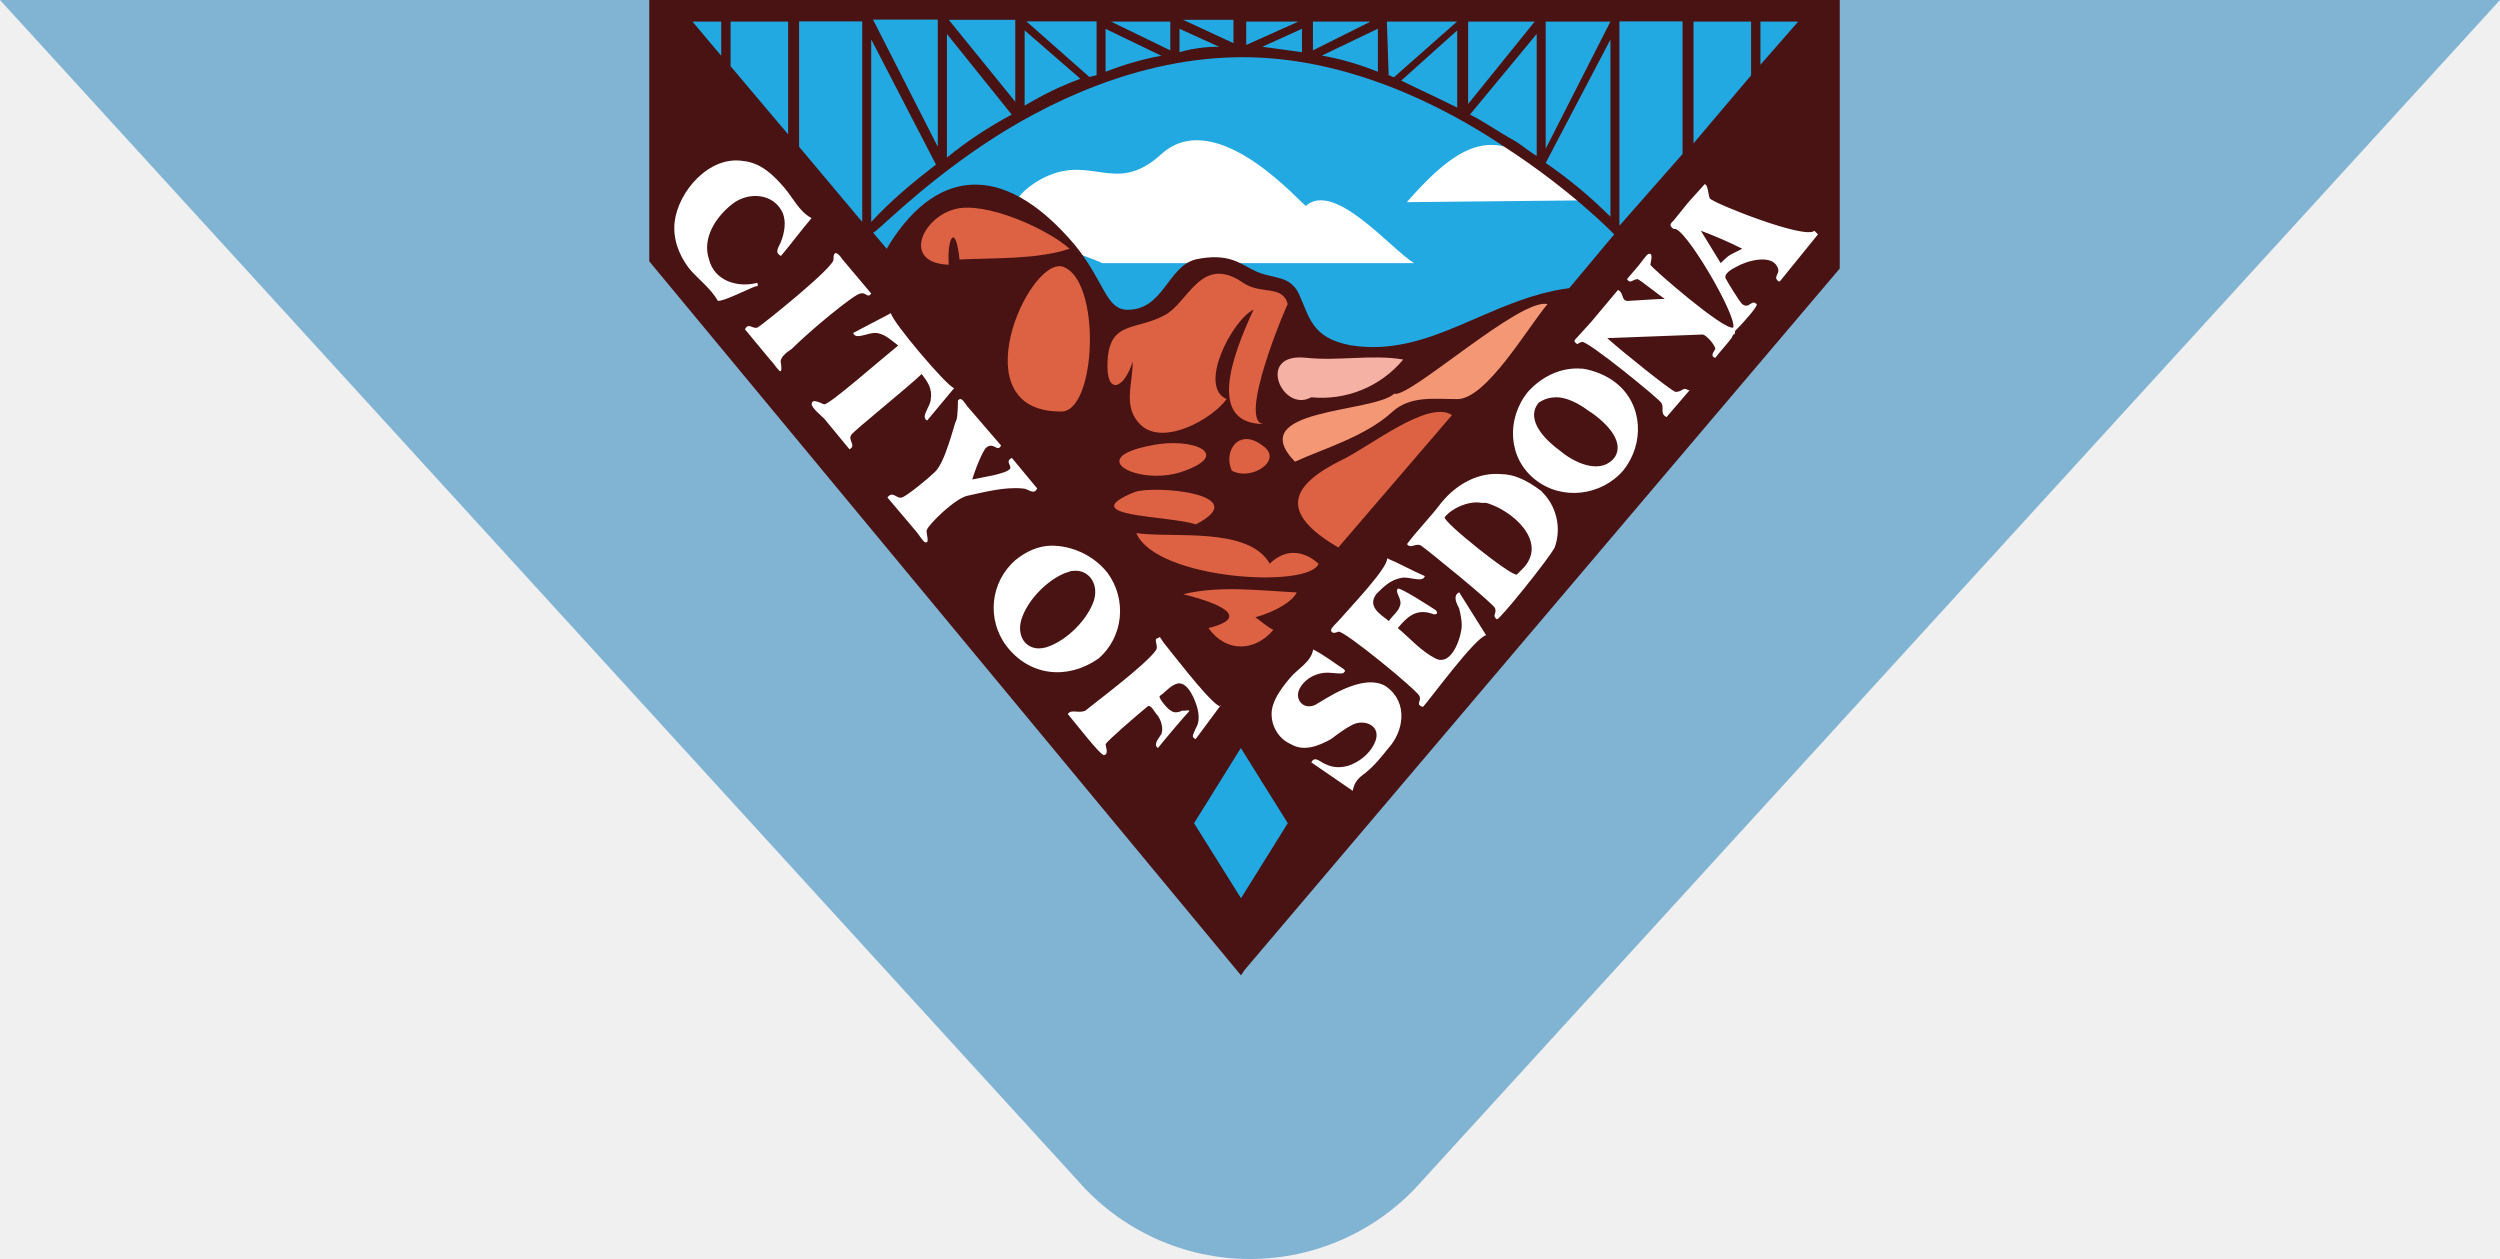
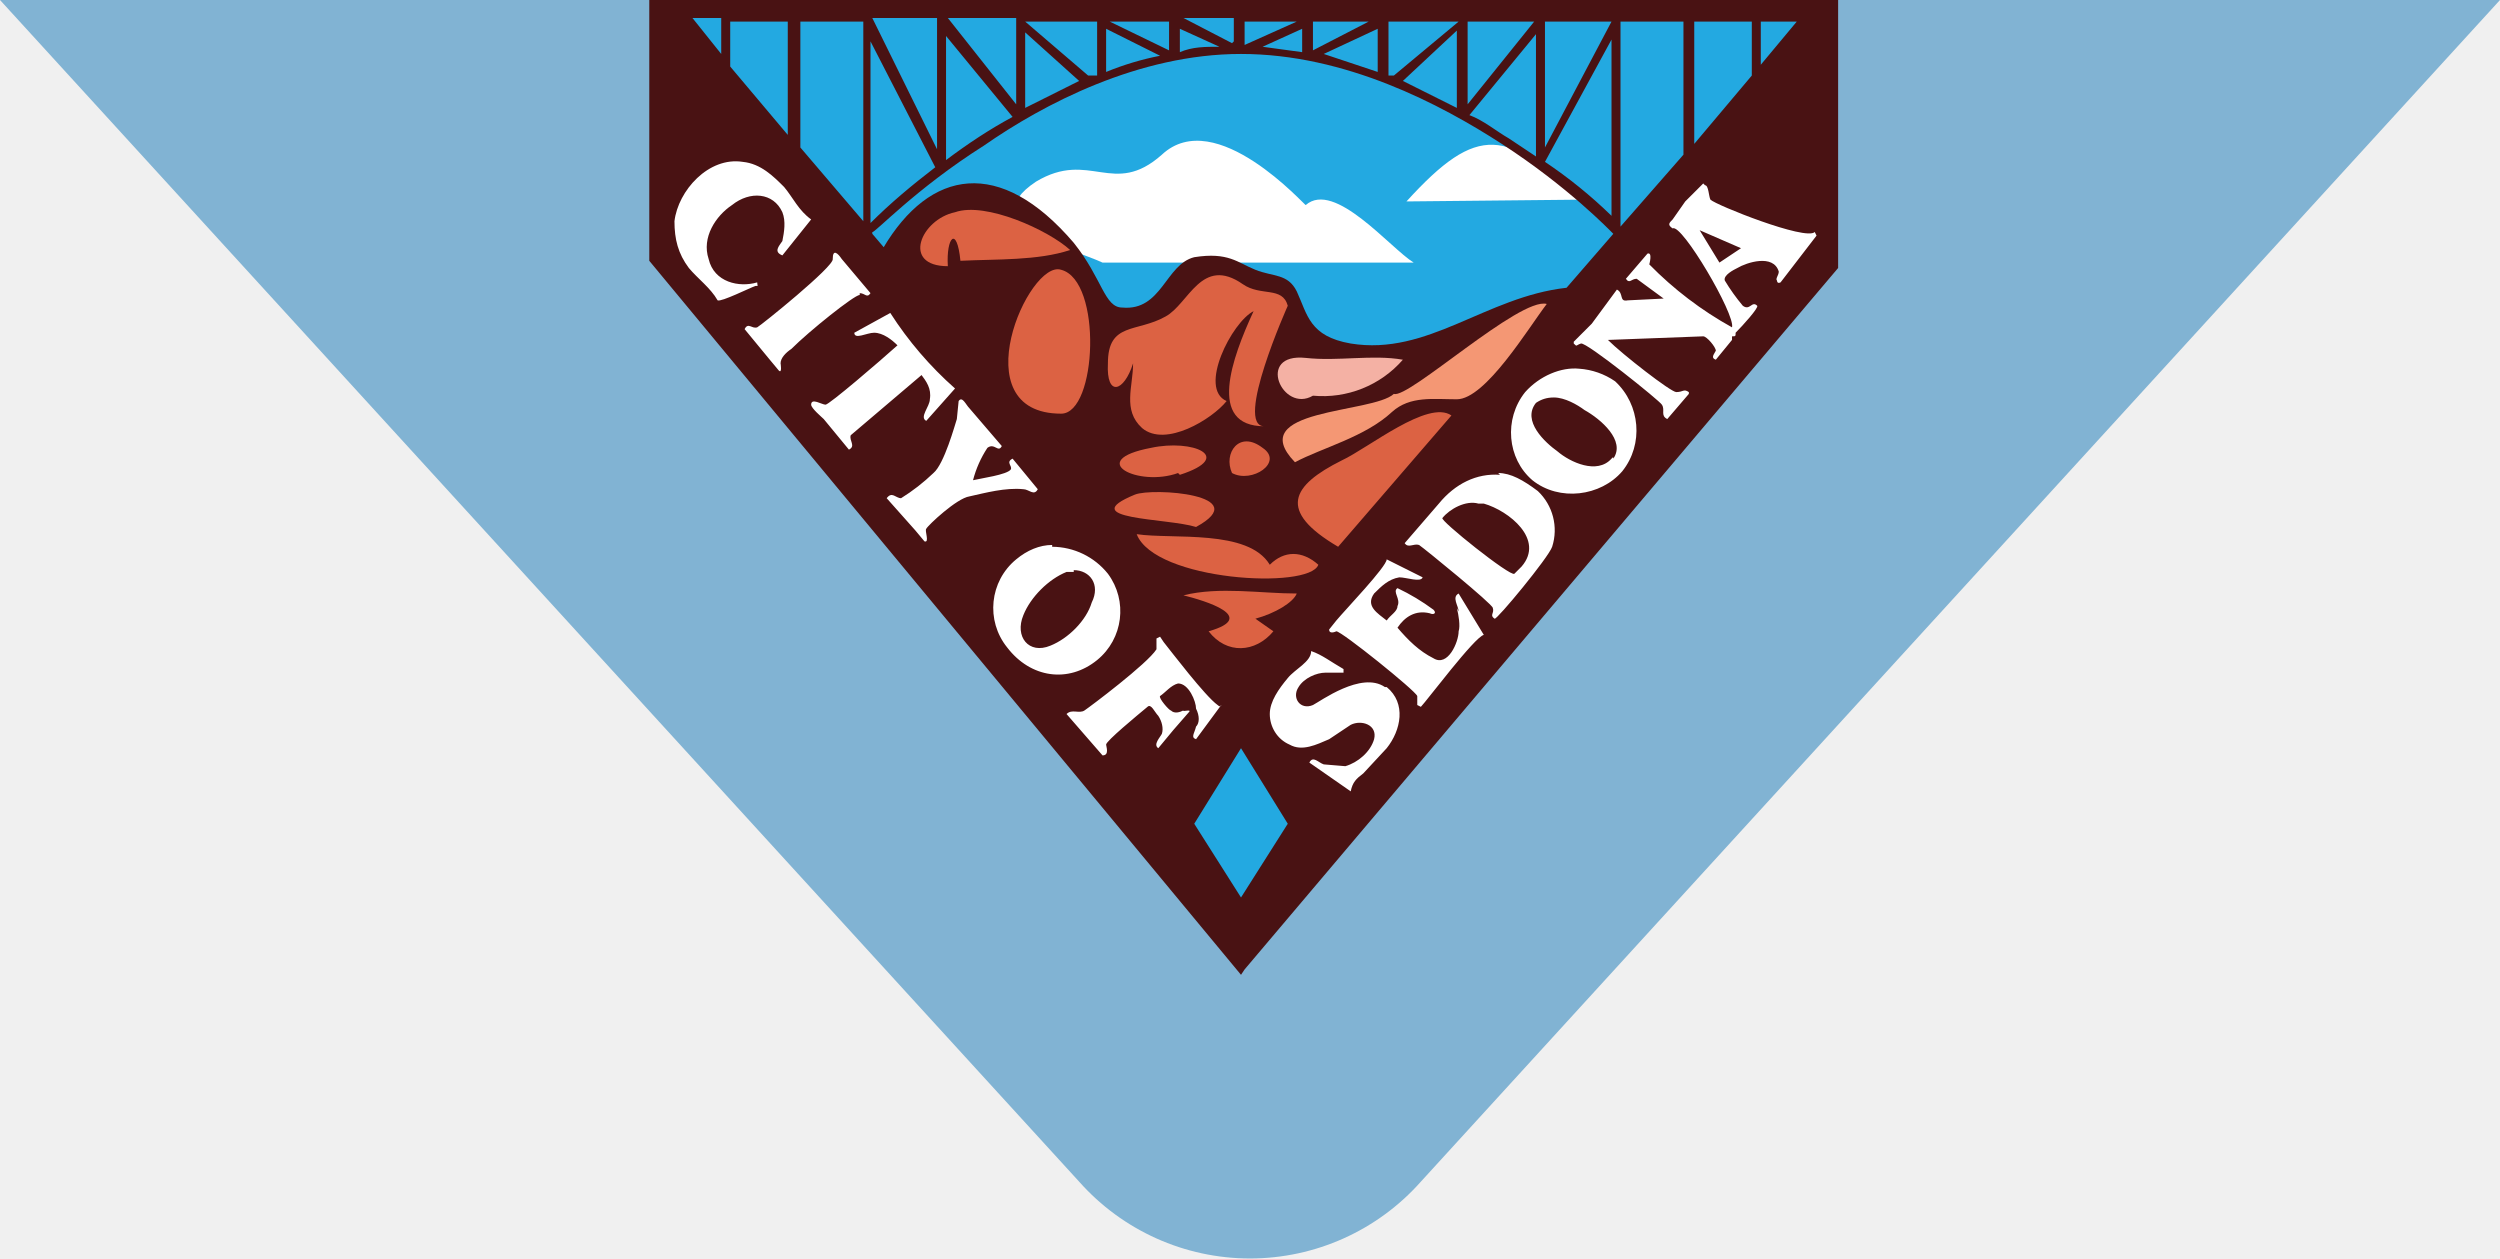
<svg xmlns="http://www.w3.org/2000/svg" width="139" height="70" fill="none">
-   <path d="M139 0H0l59.93 65.65a12.7 12.7 0 0019.14 0L139 0z" fill="#81B3D3" />
-   <path d="M36.8.5L69 38.2 101.09.7 36.8.5z" fill="#23A9E1" />
-   <path d="M61.27 14.63h17.35c-1.3-.8-4.41-4.58-6.01-3.19-.1.1-4.92-5.67-8.03-2.88-2.7 2.48-4-.3-7.02 1.59-3.6 2.39 2 3.68 3.71 4.47zm26.78-3.49l-9.83.1c3.91-4.47 5.62-3.98 9.83-.1z" fill="#fff" />
-   <path d="M97.88 3.58V1.2h2.1l-2.1 2.4zm-49.34 9.35c.1.1 2.4-2.38 6.11-4.87 3.41-2.29 8.63-4.88 14.45-4.88 5.81 0 11.13 2.69 14.54 4.98 3.7 2.39 6.01 4.77 6.11 4.87l-2.5 2.99c-4.52.6-7.73 3.88-12.14 3.18-2.2-.4-2.3-1.59-2.9-2.88-.5-1-1.31-.8-2.31-1.2-.9-.4-1.5-1.1-3.41-.7-1.6.4-1.8 2.9-3.91 2.8-1.1-.1-1.2-1.6-2.81-3.59-4.11-4.87-7.92-4.18-10.53.3L68.89 37.1 48.54 12.93zM40.1 1.2v1.9l-1.6-1.9h1.6zm54.06 0h3.2v2.99l-3.2 3.78V1.19zm-4.12 11.35V1.19h3.51v7.37l-3.5 3.98c.1 0 0 0 0 0zm-.5-10.35v9.85c-1.1-1.1-2.3-2.1-3.6-2.99l3.6-6.86zm-4.1-.3v6.77c-.51-.3-.91-.7-1.51-1-.7-.4-1.4-.9-2.2-1.3l3.7-4.47zm-4.42-.2v4.28c-1-.5-2.1-1-3.11-1.5l3.1-2.78zm.6-.5h3.71l-3.7 4.58V1.19zm4.31 0h3.61l-3.6 7.07V1.19zm-8.82 0h3.9l-3.5 3.09c-.1 0-.2-.1-.3-.1l-.1-2.99zm-.5.4v2.39c-1-.4-2-.7-3.11-.9l3.1-1.49zm-4.22 0v1.3l-2.2-.3 2.2-1zm-6.81 0l2.2 1c-.8 0-1.5.1-2.2.3v-1.3zm-4.12 0l3.11 1.5c-1.1.2-2.1.5-3.1.89V1.59zm3.61 1.2l-3.3-1.6h3.3v1.6zm3.51-.4l-2.8-1.3h2.8v1.3zm.7-1.2h2.91l-2.9 1.3v-1.3zm3.72 0h3.2l-3.2 1.6v-1.6zM60.57 4.28l-3.5-3.09h3.9v2.99l-.4.1zm-3.6-2.59l3.1 2.69c-1.1.4-2.1.9-3.1 1.49V1.69zm-4.32.2l3.6 4.48c-1.3.7-2.5 1.49-3.6 2.39V1.89zm-4.21.3l3.6 6.96c-1.3 1-2.5 2-3.6 3.19V2.19zm3.7 5.97l-3.6-7.07h3.6v7.07zm4.32-2.49L52.75 1.1h3.7v4.58zm-12.64 1.8l-3.2-3.79V1.2h3.2v6.27zm.6-6.28h3.52v11.15l-3.51-4.18V1.19zM69.3 0H36.1v14.53L69 54.23l.2-.3 33.09-39V0h-33z" fill="#491213" />
-   <path d="M66.39 45.77l2.6-4.18 2.61 4.18-2.6 4.17-2.61-4.17z" fill="#23A9E1" />
-   <path d="M74.41 30.44c-3.4-1.99-2.6-3.48.2-4.87 1.5-.7 4.81-3.38 6.12-2.49l-6.32 7.36zm-2.3 2.5c-2.01-.1-4.32-.4-6.32.1 1.2.29 4.2 1.18 1.4 1.88 1 1.4 2.6 1.3 3.61.1-.4-.2-.7-.5-1-.7 1.1-.3 2.1-.9 2.3-1.39zm1.2-1.6c-.9-.8-1.9-.8-2.71 0-1.2-2.09-5.42-1.4-7.42-1.7 1.1 2.6 9.63 3.1 10.13 1.7zm-6.82-2.19c-1.6-.5-6.82-.4-3.41-1.79 1.1-.4 6.72.1 3.4 1.8zm2-2.98c-.5-1.1.4-2.4 1.7-1.4 1.21.8-.6 2-1.7 1.4zm-2.9.1c-2.31.7-5.32-.8-1.6-1.5 2.3-.5 4.7.5 1.6 1.5.1 0-.1 0 0 0zm-2.61-6.17c-.5 1.59-1.5 1.89-1.4 0 .1-2.3 1.6-1.7 3.2-2.59 1.3-.7 2-3.38 4.32-1.8 1 .7 2.2.1 2.5 1.2 0-.1-2.9 6.67-1.3 6.67-3.21 0-1.8-3.78-.6-6.37-1.2.6-3.11 4.28-1.5 4.98-.8 1.1-3.42 2.58-4.72 1.49-1.1-1-.5-2.29-.5-3.58zm-4.01 2.78c-5.62 0-1.8-8.55.1-8.06 2.2.7 1.9 8.16-.1 8.06zm-6.22-8.16c-2.6-.1-1.5-2.58.3-3.08 1.7-.5 5.21 1.1 6.42 2.19-1.8.6-4.11.5-6.12.6-.2-2-.7-1.3-.6.3z" fill="#DC6243" />
-   <path d="M72 25.67c-2.9-2.99 4.32-2.69 5.52-3.78.8.3 7.02-5.37 8.52-4.98-1.1 1.3-3.4 5.28-5.01 5.28-1.3 0-2.6-.2-3.61.7-1.5 1.39-3.91 2.08-5.42 2.78z" fill="#F49774" />
-   <path d="M72.9 22.09c-1.6.9-3.1-2.49-.3-2.2 1.81.2 3.72-.2 5.42.1a5.9 5.9 0 01-5.11 2.1z" fill="#F4B1A4" />
-   <path d="M51.25 20.8c.3.4.6.79.5 1.39 0 .4-.6 1-.2 1.19l1.5-1.8c-.4-.09-3.51-3.77-3.51-4.17l-2.1 1.1c.1.4.8 0 1.2 0 .5 0 .9.4 1.3.7-1.1.89-3.8 3.27-4.11 3.27-.1 0-.7-.4-.7 0 0 .2.6.7.7.8l1.4 1.7c.4-.2-.1-.5.1-.8.1-.2 3.21-2.69 3.92-3.39zm-3.41-4.48c.3-.1.4.3.6 0l-1.6-1.9c-.2-.3-.5-.6-.5 0 .1.4-4.02 3.69-4.22 3.79-.3.1-.5-.3-.7.1l1.4 1.69c.2.2.3.4.5.6.2.2.1-.4.1-.4-.1-.3.3-.6.6-.8 1-1 3.51-3.08 3.82-3.08zm-5.72-.6c-1.1.3-2.4-.1-2.7-1.3-.4-1.19.4-2.38 1.3-3.08.9-.7 2.3-.6 2.8.5.2.5.1 1.1-.1 1.6-.1.29-.4.59 0 .79.6-.7 1.1-1.4 1.7-2.1-.7-.39-1-1.09-1.5-1.68-.6-.7-1.3-1.4-2.3-1.5-1.9-.3-3.61 1.7-3.81 3.39-.1.9.2 1.79.8 2.58.5.6 1.2 1.1 1.6 1.8.2.1 1.8-.7 2.1-.8.21 0 .1-.1.1-.2-.5.2 0 0 0 0zM67.69 39.2c-.7-.5-2.6-2.99-3-3.48l-.2-.3-.2.1c-.1.1.1.4 0 .6-.5.8-3.72 3.18-3.92 3.38-.4.2-.8-.1-1 .2.5.6 1.8 2.28 2 2.28.3 0 .1-.5.1-.6.1-.2 1.7-1.58 2.31-2.08.2-.2.4.3.6.5.2.3.3.7.2 1-.1.19-.5.59-.2.79.4-.5 1.5-1.8 1.7-2 .2-.2-.4 0-.3-.1-.2.1-.5.2-.7 0-.1 0-.7-.69-.6-.79.3-.2.6-.6 1-.7.6-.1 1 1 1.1 1.4.1.4.1.8-.1 1.1-.1.3-.3.49 0 .59l1.41-1.9c0 .1-.1.1-.2 0-.1 0 .1.1 0 0zm-9.22-8.86c-.7 0-1.4.3-2.01.8a3.52 3.52 0 00-.5 4.78c1.3 1.69 3.4 1.89 5.11.7 1.4-1.2 1.6-3.3.5-4.78-.8-1-2-1.5-3.1-1.5zm1.2 1.4c.9-.1 1.5.8 1.1 1.79-.4 1-1.4 1.99-2.4 2.39-1.2.5-2.01-.5-1.5-1.7.4-.99 1.4-1.99 2.4-2.38.1 0 .2-.1.4-.1zm-2.8-4.58c.3 0 .6.4.8 0l-1.41-1.7c-.4.2 0 .4-.1.6-.2.3-1.7.5-2.1.6.1-.4.6-1.69.8-1.79.4-.3.6.3.8-.1l-1.8-2.09c-.2-.2-.4-.7-.6-.4 0 0 0 1-.1 1.1-.11.2-.61 2.39-1.21 2.89-.3.3-1.5 1.29-1.8 1.39-.3.1-.5-.4-.81 0l1.6 1.89c.1.1.4.6.5.6.3.1 0-.6.1-.7.1-.3 1.61-1.8 2.31-1.9.9-.19 2-.49 3.01-.39.2 0-.2 0 0 0zm24.26 6.67c.1.4.2.9.1 1.29-.1.6-.6 1.89-1.4 1.5-.8-.4-1.4-1.1-2.11-1.7.5-.6 1-1.1 1.9-.8.2.1.4 0 .2-.2-.3-.2-2-1.29-2.1-1.19-.2.2.3.6.1 1-.1.3-.4.5-.6.8-.5-.4-1.2-.8-.7-1.5.4-.4.8-.8 1.4-.9.4-.1 1.2.3 1.3-.1-.7-.3-1.4-.7-2.1-.99.1.5-2.2 2.89-2.7 3.48-.1.1-.41.4-.41.5 0 .3.4.1.4.1.3-.1 4.41 3.28 4.51 3.58.1.2-.1.4 0 .5 0 0 .1.1.2.1.3-.3 2.91-3.88 3.51-3.98l-1.5-2.39c-.4.2-.1.7 0 .9zm-4.01 4.37c-1.3-.9-3.61.8-4.01 1-.7.3-1.2-.4-.8-1 .3-.5.9-.8 1.5-.8.2 0 .9.1.9 0 .1-.1.1-.1 0-.2-.6-.39-1.1-.79-1.7-1.09-.1.7-.9 1.1-1.3 1.6-.5.6-1.01 1.29-1.01 1.99s.4 1.39 1.1 1.69c.7.4 1.5.1 2.21-.3.4-.3.8-.6 1.2-.8.6-.3 1.5 0 1.3.8-.2.7-.9 1.3-1.6 1.5-.4.1-.8.1-1.2-.1-.3-.1-.6-.5-.8-.1l2.3 1.58c.1-.5.3-.7.7-.99.5-.4.9-.9 1.3-1.4.81-.89 1.11-2.48-.1-3.38zm17.65-27.95c0 .1 0 .1 0 0l-.9 1-.8.99c-.2.2-.3.3 0 .5.5-.3 3.5 4.77 3.3 5.47-.5.2-4.51-3.29-4.61-3.49 0-.1.2-.7-.1-.6-.1 0-.5.6-.6.7l-.6.7c.2.3.3 0 .6 0 .2.1 1.2.9 1.5 1.1-.5 0-1.7.1-1.9.1-.6.1-.3-.4-.7-.6l-1.5 1.79-.91 1v.1c.2.2.1.1.4 0 .3-.1 4.31 3.18 4.41 3.38.2.3-.1.6.3.8l1.2-1.4c.1-.1.1-.1 0-.1-.3-.2-.3.1-.7.1-.3-.1-2.9-2.19-3.8-2.99l5.3-.2c.2 0 .71.6.71.8-.1.2-.3.4 0 .5.3-.4.6-.7.9-1.1l.1-.2c.1 0 .1-.1.1-.2l.1-.1c.3-.3 1.2-1.29 1.1-1.39-.3-.3-.4.3-.8 0-.2-.2-.8-1.2-.9-1.39-.2-.3.4-.6.6-.7.5-.3 2.1-.8 2.31.2 0 .2-.2.4-.1.5 0 0 .1.2.2.1l2.1-2.59-.2-.2c-.5.5-5.51-1.49-5.81-1.79-.1-.2-.1-.8-.3-.8zm-.2 2.58c.8.3 1.5.6 2.3 1l-.6.3c-.2.1-.4.3-.6.5l-1.1-1.8zm-6.62 7.67c-1.1-.1-2.2.4-3 1.29-1.21 1.5-1.11 3.68.4 4.87 1.5 1.2 3.7.9 4.9-.5 1.2-1.49 1.1-3.68-.4-4.87-.5-.4-1.2-.7-1.9-.8zm-1.4 1.59c.6 0 1.3.4 1.7.7.8.5 2.2 1.68 1.5 2.68 0-.1.1-.1-.1.1-.8.8-2.2.1-2.9-.5-.7-.5-2.01-1.69-1.2-2.68.3-.2.6-.3 1-.3zm-3.11 4.27c-1.2-.1-2.41.5-3.31 1.6-.6.8-1.3 1.49-1.9 2.29.2.3.5-.1.8.1.3.2 4.1 3.28 4.1 3.48.1.3-.2.4.1.6.1.1 2.91-3.39 3.21-3.99.4-1.09.1-2.38-.8-3.18.1.1.2.1 0 0-.8-.6-1.5-.9-2.2-.9zm-1.1 1.6h.3c1.4.4 3.4 2.09 2.1 3.58l-.4.4c-.2.2-4.21-2.99-4.01-3.19.4-.5 1.3-.9 2-.8z" fill="#fff" />
+   <path d="M139 0H0l60 65.7a12.7 12.7 0 0019 0L139 0z" fill="#81B3D3" />
+   <path d="M36.8.5L69 38.2 101 .7 36.9.5z" fill="#23A9E1" />
+   <path d="M61.3 14.6h17.3c-1.3-.8-4.4-4.6-6-3.2 0 .1-5-5.6-8-2.8-2.7 2.4-4-.3-7 1.5-3.6 2.4 2 3.7 3.7 4.5zM88 11.1l-9.8.1c4-4.4 5.6-4 9.8 0z" fill="#fff" />
+   <path d="M97.9 3.6V1.2h2l-2 2.4zm-49.4 9.3c.1.1 2.4-2.4 6.2-4.8C58 5.8 63.3 3 69 3c5.8 0 11.1 2.8 14.5 5 3.7 2.4 6 4.8 6.2 5l-2.6 3c-4.5.5-7.7 3.8-12 3.1-2.3-.4-2.4-1.6-3-2.9-.5-1-1.3-.8-2.3-1.2-1-.4-1.5-1-3.4-.7-1.6.4-1.8 3-4 2.8-1 0-1.1-1.6-2.7-3.6-4.1-4.8-8-4.1-10.6.3L69 37.1 48.5 13zM40.1 1.2V3l-1.6-2h1.6zm54 0h3.3v3L94.2 8V1.2zm-4 11.3V1.2h3.5v7.4l-3.5 4zm-.5-10.3V12a26 26 0 00-3.7-3l3.7-6.8zm-4.2-.3v6.8l-1.5-1c-.7-.4-1.4-1-2.2-1.3l3.7-4.5zM81 1.7V6l-3-1.5 3-2.8zm.6-.5h3.7l-3.7 4.6V1.2zm4.3 0h3.7l-3.7 7v-7zm-8.8 0h4l-3.6 3h-.3v-3zm-.5.4V4l-3-1 3-1.4zm-4.2 0v1.3l-2.2-.3 2.2-1zm-6.8 0l2.2 1c-.8 0-1.5 0-2.2.3V1.6zm-4.1 0l3 1.5a16 16 0 00-3 .9V1.6zM65 2.8l-3.3-1.6H65v1.6zm3.5-.4L65.8 1h2.8v1.3zm.7-1.2h2.9l-2.9 1.3V1.2zm3.7 0h3.2L73 2.8V1.2zm-12.4 3l-3.5-3H61v3h-.4zM57 1.8l3 2.7-3 1.5V1.7zm-4.4.2l3.7 4.5c-1.3.7-2.5 1.5-3.7 2.4v-7zm-4.2.3l3.6 7c-1.3 1-2.5 2-3.6 3.1V2.2zm3.7 6L48.5 1h3.6v7zm4.4-2.5L52.7 1h3.8v4.6zM43.8 7.5l-3.2-3.8V1.2h3.2v6.3zm.6-6.3H48v11.1l-3.5-4.1v-7zM69.3 0H36.1v14.5L69 54.2l.2-.3 33-39V0H69.4z" fill="#491213" />
+   <path d="M66.4 45.8l2.6-4.2 2.6 4.2-2.6 4.1-2.6-4.1z" fill="#23A9E1" />
+   <path d="M74.4 30.4c-3.4-2-2.6-3.4.2-4.8 1.5-.7 4.8-3.4 6.1-2.5l-6.3 7.3zM72.1 33c-2 0-4.3-.4-6.3.1 1.2.3 4.2 1.2 1.4 2 1 1.3 2.6 1.2 3.6 0l-1-.7c1.1-.3 2.1-.9 2.3-1.4zm1.2-1.6c-.9-.8-1.9-.8-2.7 0-1.2-2-5.4-1.4-7.4-1.7 1 2.6 9.6 3.1 10.1 1.7zm-6.8-2.1c-1.6-.5-6.8-.4-3.4-1.8 1-.4 6.7 0 3.4 1.8zm2-3c-.5-1.1.4-2.4 1.7-1.4 1.2.8-.6 2-1.7 1.4zm-3 0c-2.2.8-5.2-.7-1.5-1.4 2.3-.5 4.7.5 1.6 1.5 0 0-.1 0 0 0zM63 20.2c-.5 1.6-1.5 1.9-1.4 0 0-2.3 1.6-1.7 3.2-2.6 1.3-.7 2-3.4 4.3-1.8 1 .7 2.2.1 2.5 1.2 0 0-3 6.7-1.3 6.7-3.2 0-1.8-3.8-.6-6.4-1.2.6-3.1 4.3-1.5 5-.8 1-3.4 2.6-4.7 1.5-1.1-1-.5-2.3-.5-3.6zm-4 2.8c-5.6 0-1.8-8.6 0-8 2.3.6 2 8 0 8zm-6.3-8.2c-2.6 0-1.5-2.6.4-3 1.7-.6 5.2 1 6.4 2.1-1.8.6-4.1.5-6.1.6-.2-2-.8-1.3-.7.3z" fill="#DC6243" />
+   <path d="M72 25.7c-2.9-3 4.3-2.7 5.5-3.8.8.3 7-5.4 8.5-5-1 1.3-3.4 5.3-5 5.3-1.3 0-2.6-.2-3.6.7-1.5 1.4-3.9 2-5.4 2.8z" fill="#F49774" />
+   <path d="M73 22c-1.7 1-3.2-2.4-.4-2.1 1.8.2 3.7-.2 5.4.1a5.9 5.9 0 01-5 2z" fill="#F4B1A4" />
+   <path d="M51.2 20.8c.3.4.6.8.5 1.4 0 .4-.6 1-.2 1.2l1.6-1.8a20 20 0 01-3.6-4.2l-2 1.1c0 .4.7 0 1.1 0 .5 0 1 .4 1.3.7-1 .9-3.8 3.3-4 3.3-.2 0-.8-.4-.8 0 0 .2.6.7.7.8l1.4 1.7c.4-.2 0-.5.1-.8l4-3.4zm-3.4-4.5c.3 0 .4.3.6 0l-1.6-1.9c-.2-.3-.5-.6-.5 0 .1.4-4 3.7-4.2 3.8-.3.1-.5-.3-.7.1l1.4 1.7.5.6c.2.2.1-.4.1-.4 0-.3.3-.6.6-.8 1-1 3.5-3 3.8-3zm-5.7-.6c-1 .3-2.4 0-2.7-1.3-.4-1.2.4-2.4 1.3-3 1-.8 2.3-.7 2.8.4.2.5.1 1.1 0 1.6-.2.3-.5.6 0 .8l1.6-2c-.7-.5-1-1.2-1.5-1.8-.6-.6-1.3-1.3-2.3-1.4-1.9-.3-3.6 1.6-3.8 3.3 0 1 .2 1.8.8 2.6.5.6 1.2 1.1 1.6 1.8.2.1 1.8-.7 2.1-.8.2 0 .1 0 .1-.2-.5.2 0 0 0 0zm25.6 23.5c-.7-.5-2.6-3-3-3.5l-.2-.3-.2.1v.6c-.5.8-3.7 3.2-4 3.4-.3.2-.7-.1-1 .2l2 2.3c.4 0 .2-.5.2-.6 0-.2 1.7-1.6 2.3-2.1.2-.2.4.3.6.5.2.3.3.7.2 1-.1.2-.5.6-.2.8a54 54 0 011.7-2c.2-.2-.4 0-.3-.1-.2.1-.5.2-.7 0-.1 0-.7-.7-.6-.8.3-.2.6-.6 1-.7.6 0 1 1 1 1.4.2.4.2.8 0 1-.1.4-.3.6 0 .7l1.4-1.9c0 .1-.1.1-.2 0-.1 0 0 .1 0 0zm-9.2-8.9c-.7 0-1.4.3-2 .8A3.5 3.5 0 0056 36c1.3 1.7 3.4 2 5 .7a3.5 3.5 0 00.6-4.8 4 4 0 00-3.1-1.5zm1.2 1.4c.9 0 1.5.8 1 1.8-.3 1-1.3 2-2.3 2.4-1.2.5-2-.5-1.5-1.7.4-1 1.4-2 2.4-2.4h.4zm-2.8-4.5c.3 0 .6.4.8 0l-1.4-1.7c-.4.2 0 .4-.1.6-.2.3-1.7.5-2.1.6a6 6 0 01.8-1.8c.4-.3.6.3.8-.1l-1.8-2.1c-.2-.2-.4-.7-.6-.4l-.1 1c-.1.3-.7 2.5-1.3 3a11 11 0 01-1.8 1.4c-.3 0-.5-.4-.8 0l1.6 1.8.5.6c.3.1 0-.6.1-.7.1-.2 1.7-1.7 2.4-1.8.9-.2 2-.5 3-.4.2 0-.2 0 0 0zM81 33.8c.1.4.2 1 .1 1.3 0 .6-.6 2-1.4 1.5-.8-.4-1.4-1-2-1.7.4-.6 1-1 1.8-.8.2.1.4 0 .2-.2a12 12 0 00-2-1.2c-.3.2.2.6 0 1 0 .3-.4.5-.6.8-.5-.4-1.2-.8-.7-1.5.4-.4.8-.8 1.4-.9.4 0 1.2.3 1.3 0l-2-1c0 .4-2.3 2.8-2.8 3.4l-.4.5c0 .3.4.1.4.1.3 0 4.4 3.3 4.5 3.6v.5l.2.1c.3-.3 3-3.9 3.5-4L81.1 33c-.4.2 0 .7 0 1zm-4 4.4c-1.3-.9-3.6.8-4 1-.7.3-1.2-.4-.8-1 .3-.5 1-.8 1.5-.8h1v-.2c-.7-.4-1.2-.8-1.8-1 0 .6-.9 1-1.3 1.5-.5.6-1 1.3-1 2s.4 1.4 1.1 1.7c.7.4 1.5 0 2.2-.3l1.2-.8c.6-.3 1.5 0 1.3.8-.2.7-.9 1.3-1.6 1.5l-1.2-.1c-.3-.1-.6-.5-.8-.1l2.3 1.6c.1-.5.3-.7.7-1l1.3-1.4c.8-1 1.1-2.5 0-3.4zm17.7-28c0 .1 0 .1 0 0l-1 1-.7 1c-.2.2-.3.3 0 .5.5-.3 3.5 4.8 3.3 5.5a20 20 0 01-4.6-3.5s.2-.7-.1-.6l-.6.7-.6.7c.2.3.3 0 .6 0l1.5 1.1-2 .1c-.5.1-.2-.4-.6-.6L88.5 18l-1 1v.1c.2.2.1.1.4 0 .3-.1 4.4 3.2 4.5 3.4.2.3-.1.6.3.8l1.2-1.4v-.1c-.3-.2-.3 0-.7 0-.3 0-3-2.1-3.8-2.9l5.3-.2c.2 0 .7.6.7.8-.1.2-.3.4 0 .5l.9-1.1v-.2c.2 0 .2 0 .2-.2.4-.4 1.3-1.4 1.2-1.5-.3-.3-.4.3-.8 0a11 11 0 01-1-1.4c-.1-.3.5-.6.7-.7.5-.3 2-.8 2.3.2 0 .2-.2.4-.1.5 0 0 0 .2.2.1l2-2.6-.1-.2c-.5.5-5.5-1.5-5.8-1.8-.1-.2-.1-.8-.3-.8zm-.2 2.6l2.3 1a3383.8 3383.8 0 01-1.2.8l-1.1-1.8zm-6.7 7.7c-1-.1-2.2.4-3 1.3-1.2 1.5-1 3.7.4 4.9 1.5 1.2 3.8.9 5-.5 1.2-1.5 1-3.7-.4-5a4 4 0 00-2-.7zm-1.4 1.6c.6 0 1.3.4 1.7.7.9.5 2.3 1.7 1.6 2.7 0-.1 0-.1-.1 0-.8.9-2.3.2-3-.4-.7-.5-2-1.7-1.2-2.7.3-.2.6-.3 1-.3zm-3 4.3c-1.3-.1-2.5.5-3.4 1.6l-1.9 2.2c.2.3.5 0 .8.1.3.2 4.1 3.3 4.1 3.5.1.3-.2.4.1.6.1.1 3-3.4 3.2-4a3 3 0 00-.8-3.1c.1 0 .2 0 0 0-.8-.6-1.5-1-2.2-1zM82.2 28h.3c1.4.4 3.4 2 2.1 3.5l-.4.4c-.2.2-4.2-3-4-3.1.4-.5 1.3-1 2-.8z" fill="#fff" />
</svg>
